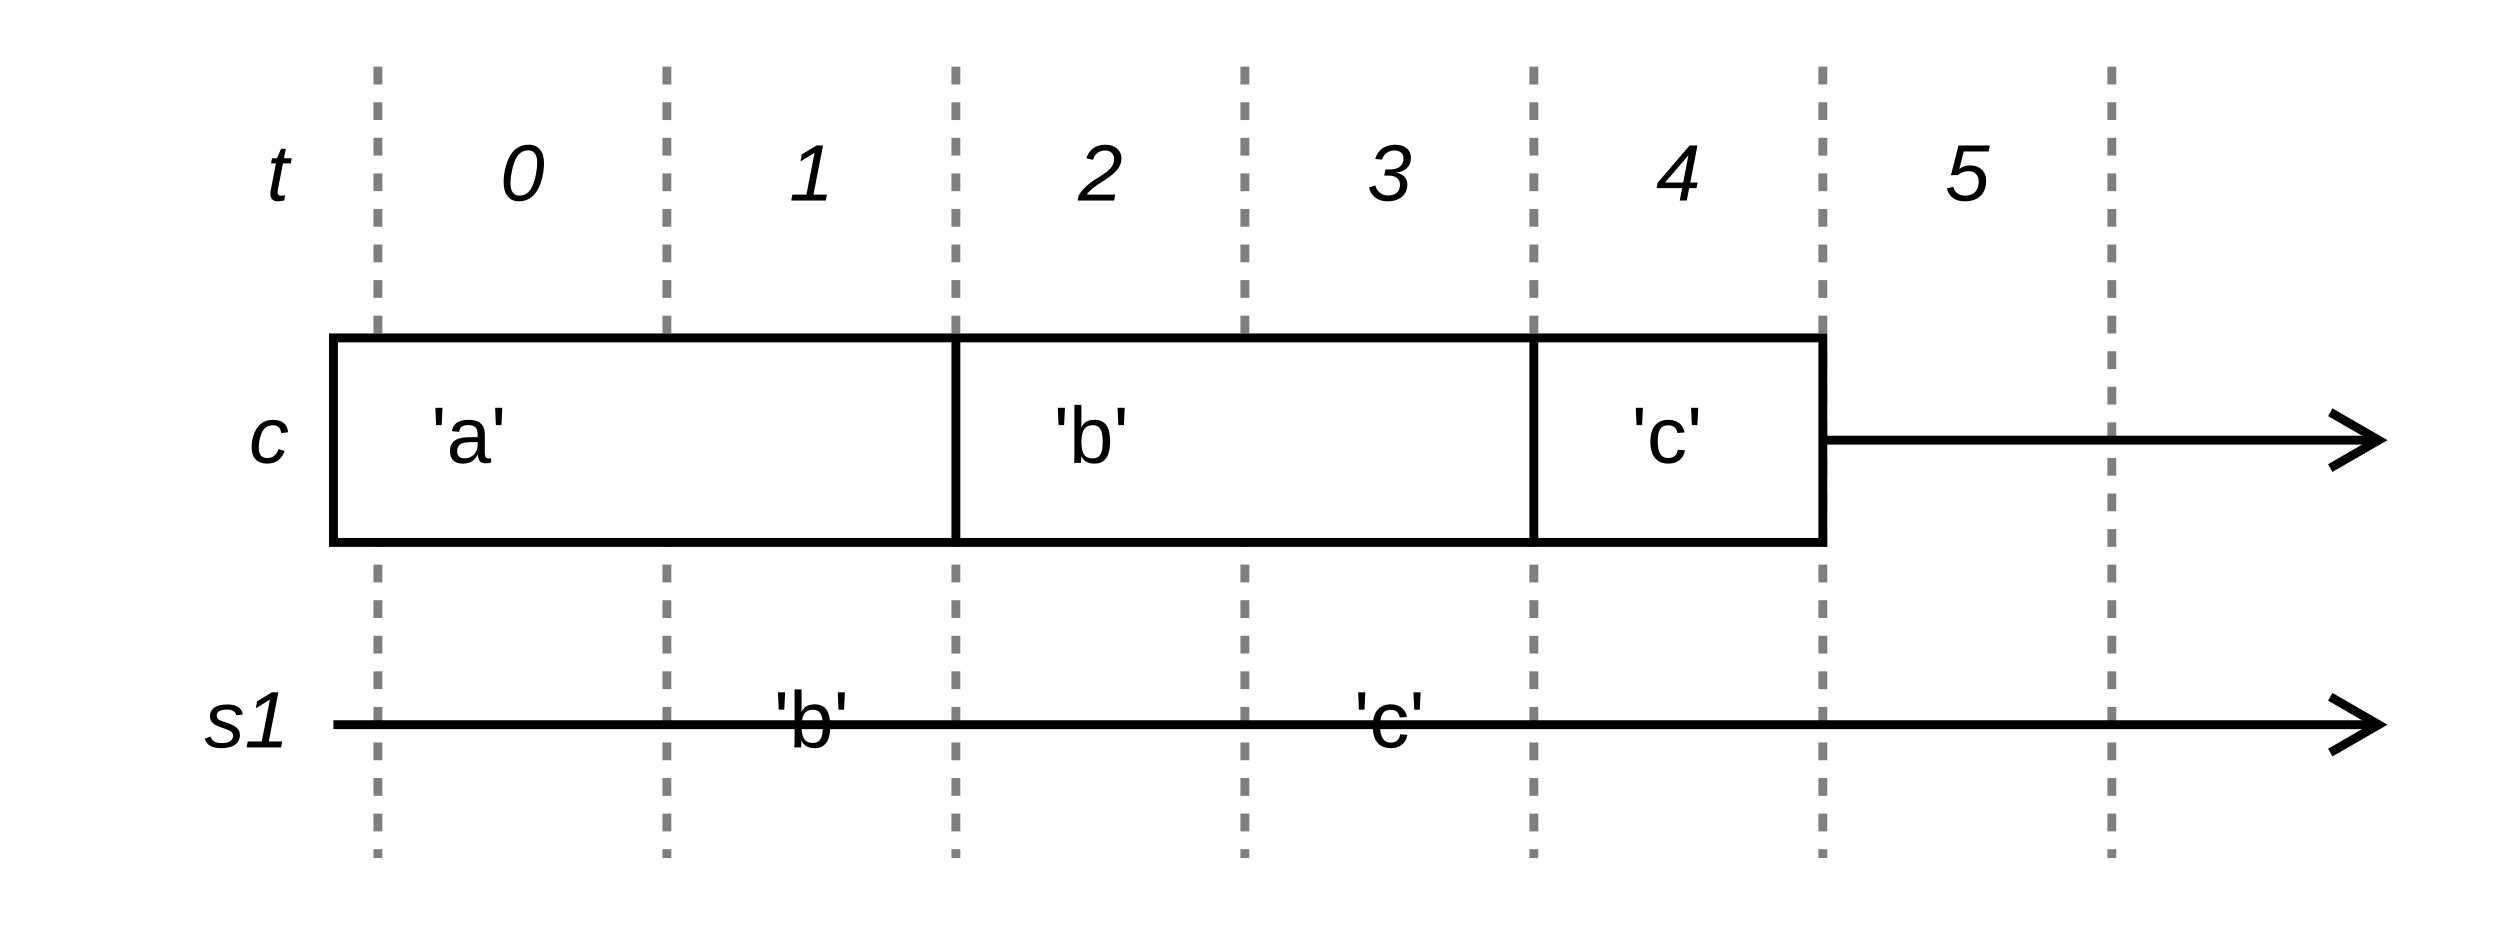
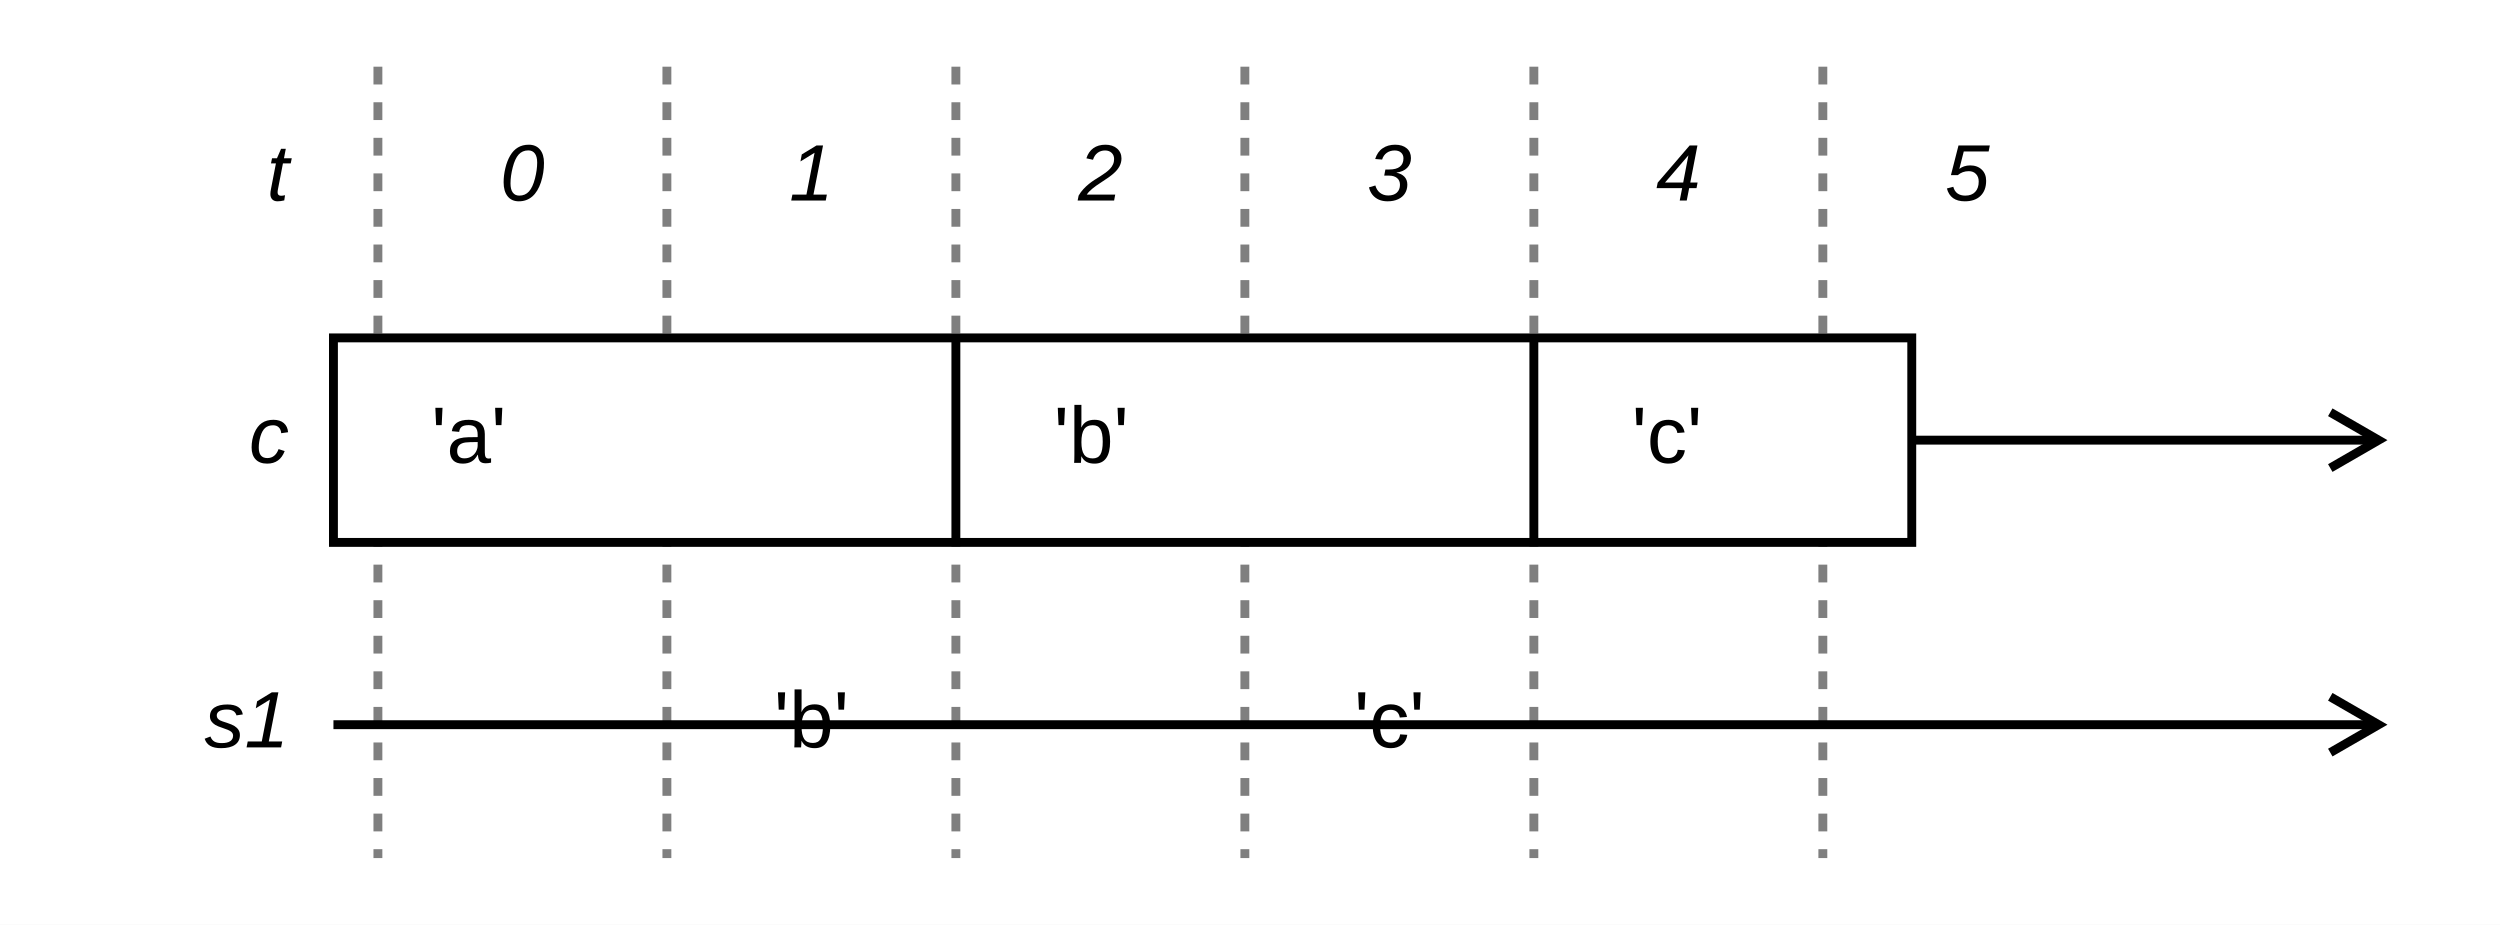
<svg xmlns="http://www.w3.org/2000/svg" width="562.309" height="208" viewBox="0 0 562.309 208">
  <path fill="#fff" d="M0 0h562.309v208H0z" />
  <g stroke="rgba(0, 0, 0, 0.5)" stroke-dasharray="4" stroke-width="2">
-     <path d="M85 15v178M150 15v178M215 15v178M280 15v178M345 15v178M410 15v178M475 15v178" />
+     <path d="M85 15v178M150 15v178M215 15v178M280 15v178M345 15v178M410 15v178" />
  </g>
  <g dominant-baseline="middle" font-family="Arial, Helvetica, sans-serif" font-size="18" font-style="italic">
    <text x="40" y="15" text-anchor="end" transform="translate(25 25)">t</text>
    <text x="92.5" y="15" text-anchor="middle" transform="translate(25 25)">0</text>
    <text x="157.5" y="15" text-anchor="middle" transform="translate(25 25)">1</text>
    <text x="222.5" y="15" text-anchor="middle" transform="translate(25 25)">2</text>
    <text x="287.5" y="15" text-anchor="middle" transform="translate(25 25)">3</text>
    <text x="352.5" y="15" text-anchor="middle" transform="translate(25 25)">4</text>
    <text x="417.5" y="15" text-anchor="middle" transform="translate(25 25)">5</text>
  </g>
-   <path fill="#fff" stroke="#000" stroke-width="2" d="M75 76h335v46H75z" />
+   <path fill="#fff" stroke="#000" stroke-width="2" d="M75 76h355v46H75z" />
  <path stroke="#000" stroke-width="2" d="M215 76v46M345 76v46" />
  <text x="72" y="24" dominant-baseline="middle" font-family="Arial, Helvetica, sans-serif" font-size="18" transform="translate(25 75)">'a'</text>
  <text x="212" y="24" dominant-baseline="middle" font-family="Arial, Helvetica, sans-serif" font-size="18" transform="translate(25 75)">'b'</text>
  <text x="342" y="24" dominant-baseline="middle" font-family="Arial, Helvetica, sans-serif" font-size="18" transform="translate(25 75)">'c'</text>
-   <path stroke="#000" stroke-width="2" d="M410 99h125" />
+   <path stroke="#000" stroke-width="2" d="M430 99h105" />
  <path fill="none" stroke="#000" stroke-linecap="square" stroke-width="2" d="M525 93.226 535 99l-10 5.774" />
  <text x="40" y="24" dominant-baseline="middle" font-family="Arial, Helvetica, sans-serif" font-size="18" font-style="italic" text-anchor="end" transform="translate(25 75)">c</text>
  <text x="157.5" y="20" dominant-baseline="middle" font-family="Arial, Helvetica, sans-serif" font-size="18" text-anchor="middle" transform="translate(25 143)">'b'</text>
  <text x="287.5" y="20" dominant-baseline="middle" font-family="Arial, Helvetica, sans-serif" font-size="18" text-anchor="middle" transform="translate(25 143)">'c'</text>
  <path stroke="#000" stroke-width="2" d="M75 163h460" />
  <path fill="none" stroke="#000" stroke-linecap="square" stroke-width="2" d="M525 157.226 535 163l-10 5.774" />
  <text x="40" y="20" dominant-baseline="middle" font-family="Arial, Helvetica, sans-serif" font-size="18" font-style="italic" text-anchor="end" transform="translate(25 143)">s1</text>
</svg>
